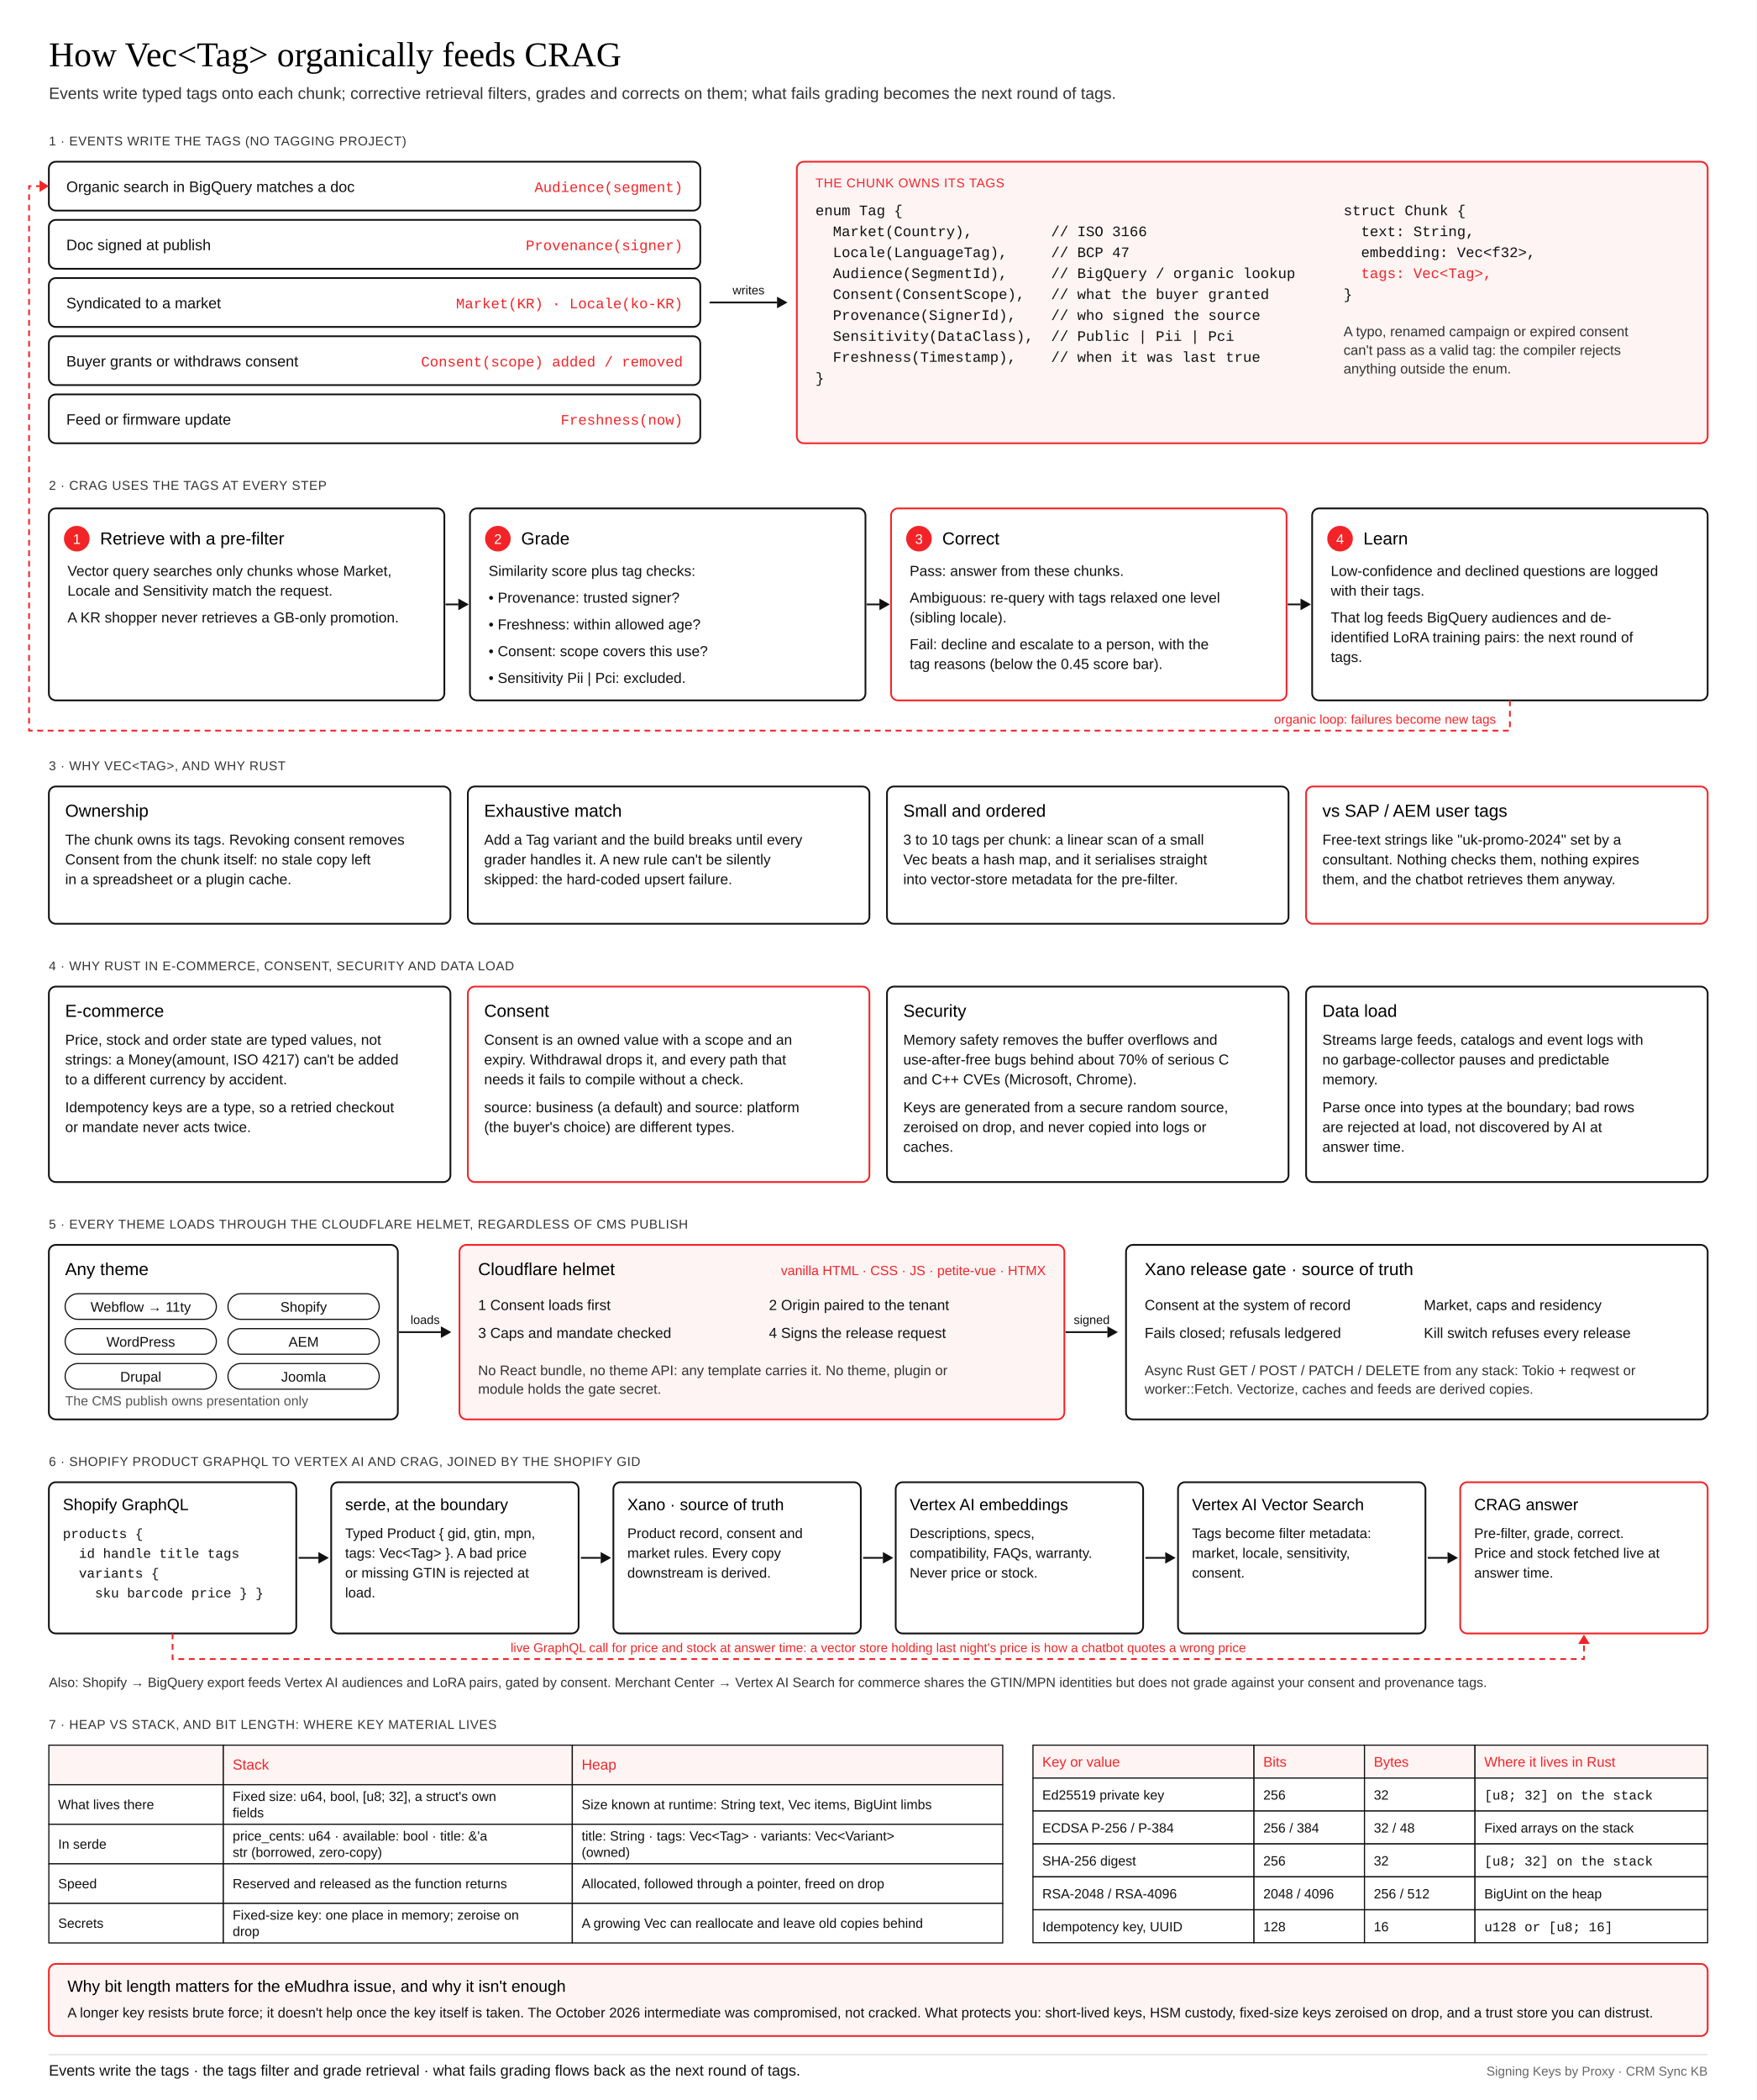
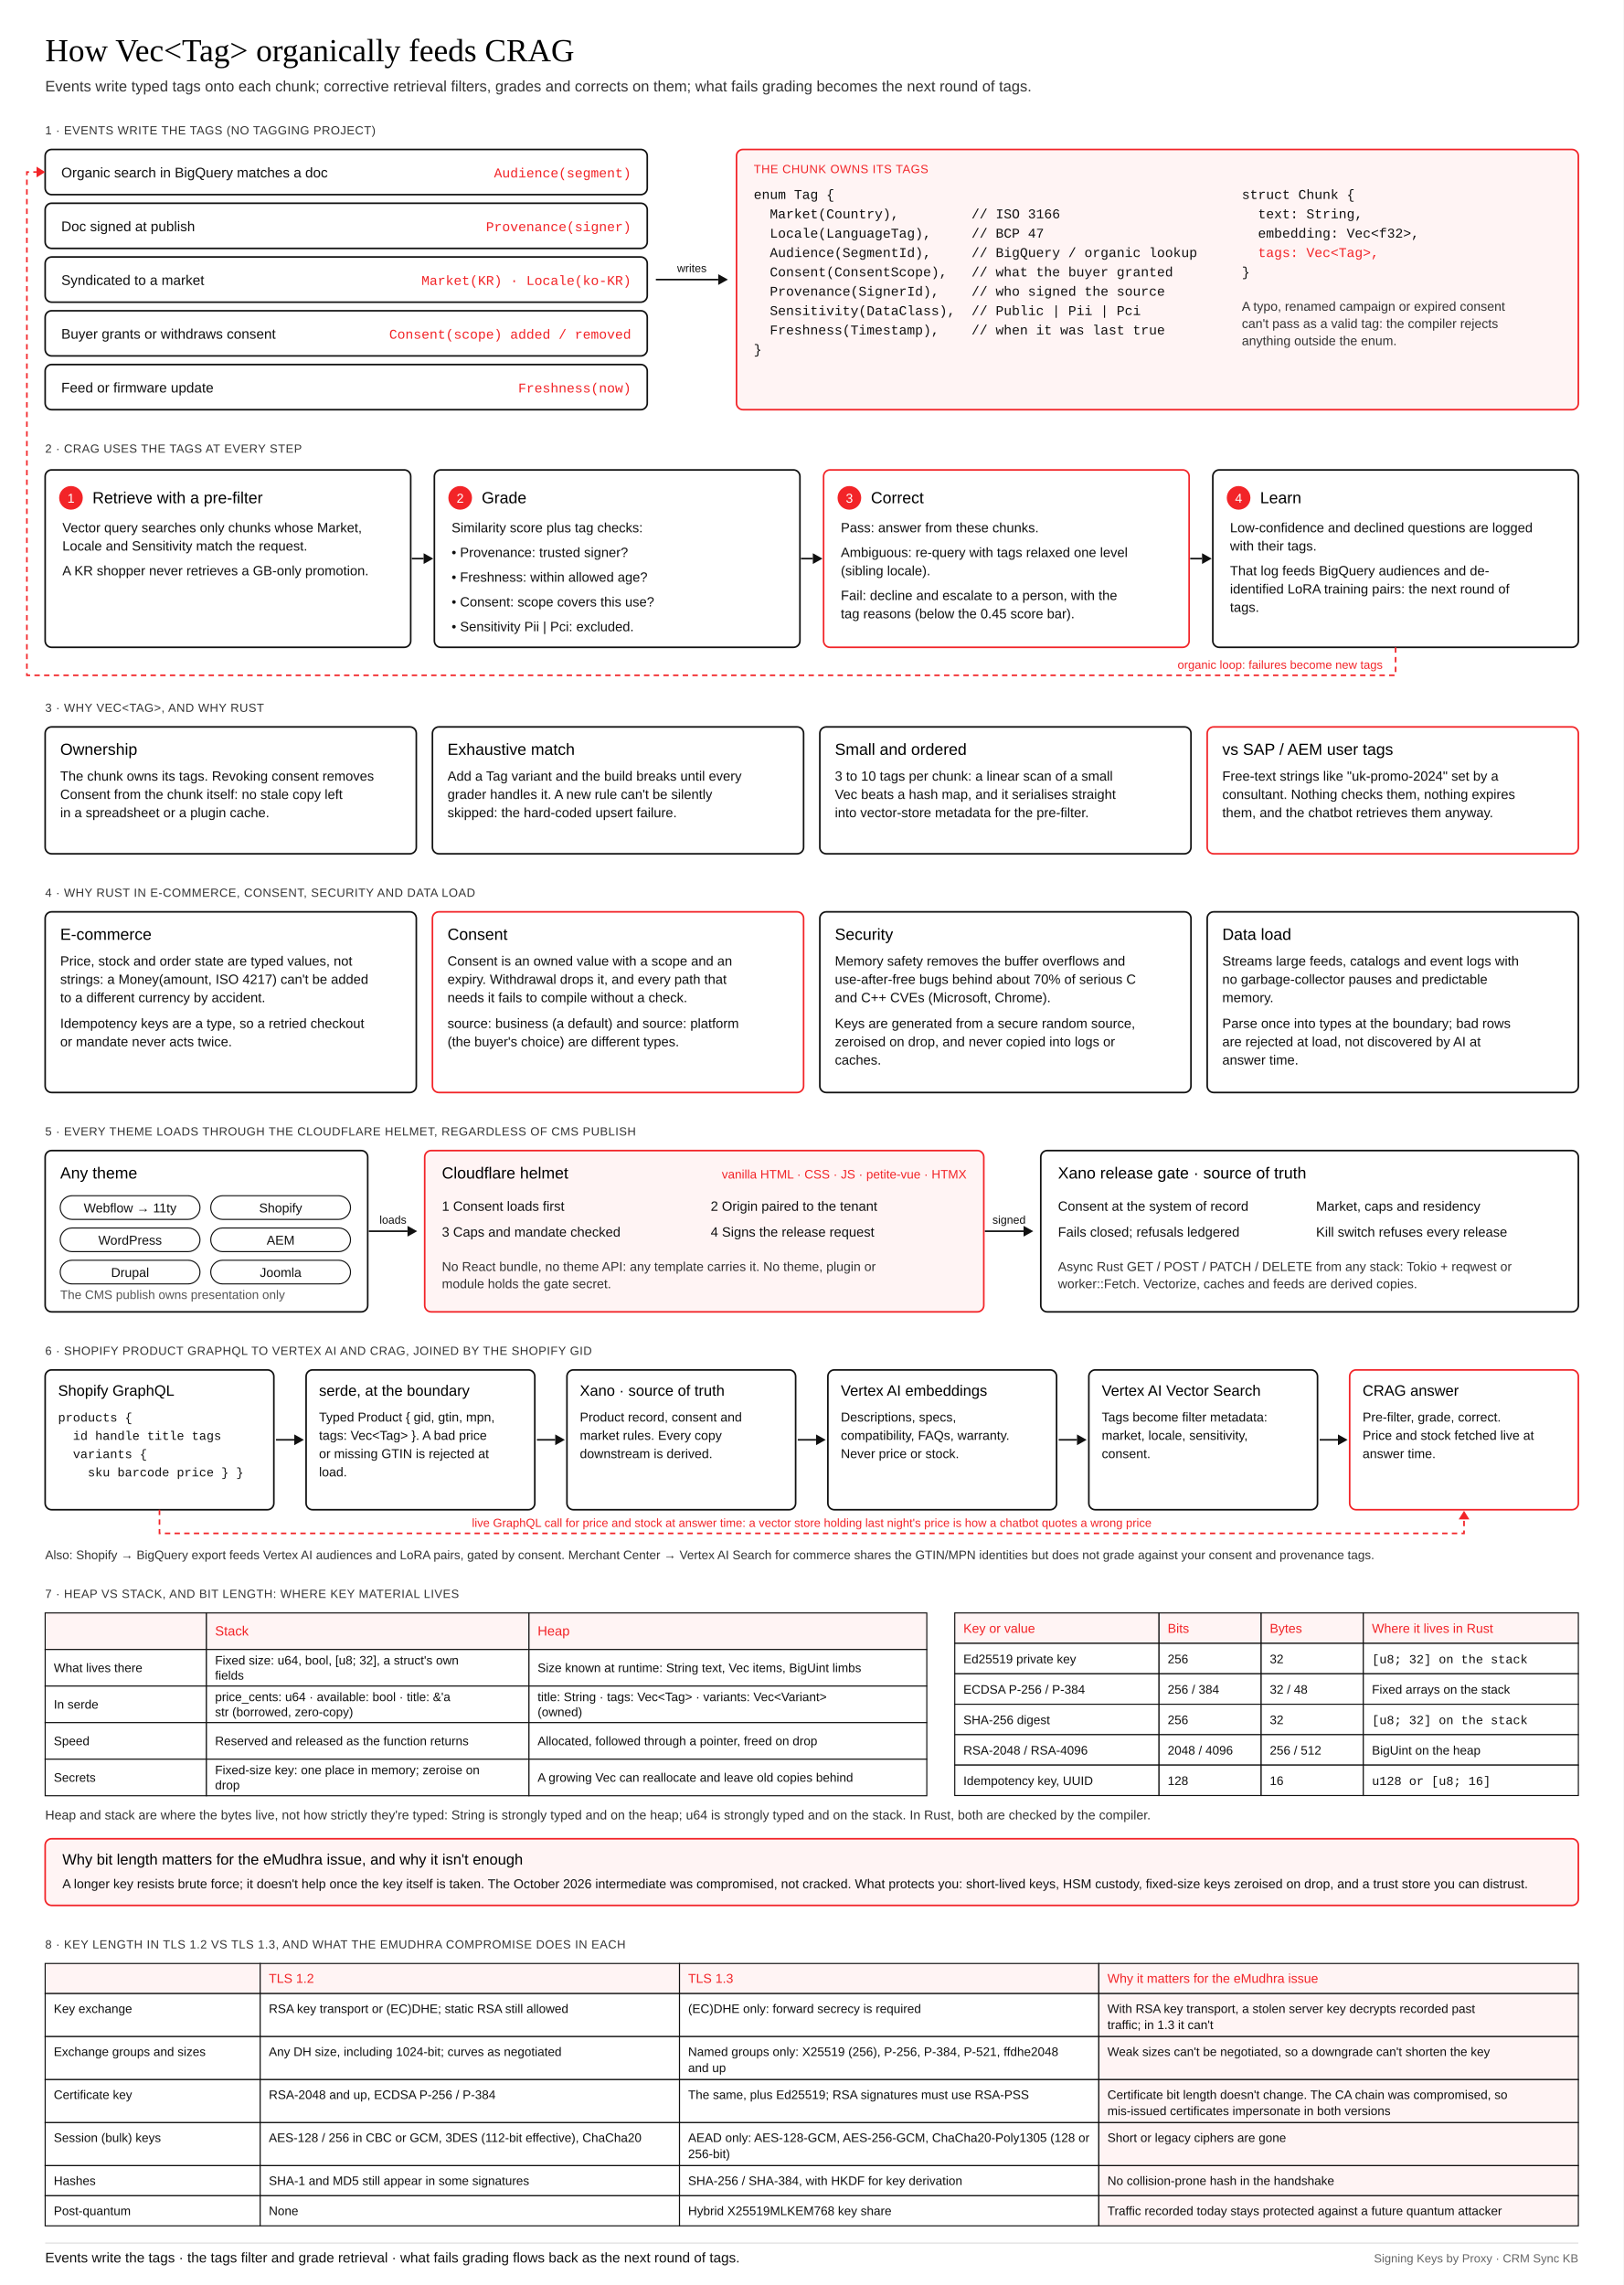
- <svg xmlns="http://www.w3.org/2000/svg" viewBox="-5 -5 1510 1805" width="1510" height="1805">
-   <rect x="-5" y="-5" width="1510" height="1805" fill="#fff" />
+ <svg xmlns="http://www.w3.org/2000/svg" viewBox="-5 -5 1510 2125" width="1510" height="2125">
+   <rect x="-5" y="-5" width="1510" height="2125" fill="#fff" />
  <g id="header">
    <text x="37" y="52" font-family="Times New Roman" font-size="30" fill="#000">How Vec&lt;Tag&gt; organically feeds CRAG</text>
    <text x="37" y="80" font-family="Arial" font-size="14" fill="#333">Events write typed tags onto each chunk; corrective retrieval filters, grades and corrects on them; what fails grading becomes the next round of tags.</text>
  </g>
  <g id="events">
    <text x="37" y="120" font-family="Arial" font-size="11" fill="#333" letter-spacing="0.4">1 · EVENTS WRITE THE TAGS (NO TAGGING PROJECT)</text>
    <g id="event-audience-segment">
      <rect x="37" y="134" width="560" height="42" rx="6" fill="#fff" stroke="#111" stroke-width="1.5" />
      <text x="52" y="160" font-family="Arial" font-size="13" fill="#111">Organic search in BigQuery matches a doc</text>
      <text xml:space="preserve" x="582" y="160" font-family="Courier New" font-size="12.5" fill="#f22428" text-anchor="end">Audience(segment)</text>
    </g>
    <g id="event-provenance-signer">
      <rect x="37" y="184" width="560" height="42" rx="6" fill="#fff" stroke="#111" stroke-width="1.5" />
      <text x="52" y="210" font-family="Arial" font-size="13" fill="#111">Doc signed at publish</text>
      <text xml:space="preserve" x="582" y="210" font-family="Courier New" font-size="12.5" fill="#f22428" text-anchor="end">Provenance(signer)</text>
    </g>
    <g id="event-market-kr----locale-ko-k">
      <rect x="37" y="234" width="560" height="42" rx="6" fill="#fff" stroke="#111" stroke-width="1.5" />
      <text x="52" y="260" font-family="Arial" font-size="13" fill="#111">Syndicated to a market</text>
      <text xml:space="preserve" x="582" y="260" font-family="Courier New" font-size="12.5" fill="#f22428" text-anchor="end">Market(KR) · Locale(ko-KR)</text>
    </g>
    <g id="event-consent-scope--added---r">
      <rect x="37" y="284" width="560" height="42" rx="6" fill="#fff" stroke="#111" stroke-width="1.5" />
      <text x="52" y="310" font-family="Arial" font-size="13" fill="#111">Buyer grants or withdraws consent</text>
      <text xml:space="preserve" x="582" y="310" font-family="Courier New" font-size="12.5" fill="#f22428" text-anchor="end">Consent(scope) added / removed</text>
    </g>
    <g id="event-freshness-now">
      <rect x="37" y="334" width="560" height="42" rx="6" fill="#fff" stroke="#111" stroke-width="1.5" />
      <text x="52" y="360" font-family="Arial" font-size="13" fill="#111">Feed or firmware update</text>
      <text xml:space="preserve" x="582" y="360" font-family="Courier New" font-size="12.5" fill="#f22428" text-anchor="end">Freshness(now)</text>
    </g>
  </g>
  <g id="arrow-events-chunk">
    <line x1="605" y1="255" x2="663.0" y2="255.0" stroke="#111" stroke-width="1.5" />
    <path d="M663.0,250.0 L672,255 L663.0,260.0 Z" fill="#111" />
    <text x="638.5" y="248" font-family="Arial" font-size="10.5" fill="#111" text-anchor="middle">writes</text>
  </g>
  <g id="chunk-type">
    <rect x="680" y="134" width="783" height="242" rx="6" fill="#fff4f4" stroke="#f22428" stroke-width="1.5" />
    <text x="696" y="156" font-family="Arial" font-size="11" fill="#f22428" letter-spacing="0.4">THE CHUNK OWNS ITS TAGS</text>
    <text xml:space="preserve" x="696" y="180" font-family="Courier New" font-size="12.5" fill="#111">enum Tag {</text>
    <text xml:space="preserve" x="696" y="198" font-family="Courier New" font-size="12.5" fill="#111">  Market(Country),         // ISO 3166</text>
    <text xml:space="preserve" x="696" y="216" font-family="Courier New" font-size="12.5" fill="#111">  Locale(LanguageTag),     // BCP 47</text>
    <text xml:space="preserve" x="696" y="234" font-family="Courier New" font-size="12.5" fill="#111">  Audience(SegmentId),     // BigQuery / organic lookup</text>
    <text xml:space="preserve" x="696" y="252" font-family="Courier New" font-size="12.5" fill="#111">  Consent(ConsentScope),   // what the buyer granted</text>
    <text xml:space="preserve" x="696" y="270" font-family="Courier New" font-size="12.5" fill="#111">  Provenance(SignerId),    // who signed the source</text>
    <text xml:space="preserve" x="696" y="288" font-family="Courier New" font-size="12.5" fill="#111">  Sensitivity(DataClass),  // Public | Pii | Pci</text>
    <text xml:space="preserve" x="696" y="306" font-family="Courier New" font-size="12.5" fill="#111">  Freshness(Timestamp),    // when it was last true</text>
    <text xml:space="preserve" x="696" y="324" font-family="Courier New" font-size="12.5" fill="#111">}</text>
    <text xml:space="preserve" x="1150" y="180" font-family="Courier New" font-size="12.5" fill="#111">struct Chunk {</text>
    <text xml:space="preserve" x="1150" y="198" font-family="Courier New" font-size="12.5" fill="#111">  text: String,</text>
    <text xml:space="preserve" x="1150" y="216" font-family="Courier New" font-size="12.5" fill="#111">  embedding: Vec&lt;f32&gt;,</text>
    <text xml:space="preserve" x="1150" y="234" font-family="Courier New" font-size="12.5" fill="#f22428">  tags: Vec&lt;Tag&gt;,</text>
    <text xml:space="preserve" x="1150" y="252" font-family="Courier New" font-size="12.5" fill="#111">}</text>
    <text x="1150" y="284" font-family="Arial" font-size="12" fill="#333">A typo, renamed campaign or expired consent</text>
    <text x="1150" y="300" font-family="Arial" font-size="12" fill="#333">can't pass as a valid tag: the compiler rejects</text>
    <text x="1150" y="316" font-family="Arial" font-size="12" fill="#333">anything outside the enum.</text>
  </g>
  <g id="crag-loop">
    <text x="37" y="416" font-family="Arial" font-size="11" fill="#333" letter-spacing="0.4">2 · CRAG USES THE TAGS AT EVERY STEP</text>
    <g id="step-retrieve-with-a-pre-filter">
      <rect x="37" y="432" width="340" height="165" rx="6" fill="#fff" stroke="#111" stroke-width="1.5" />
      <circle cx="61" cy="458" r="11" fill="#f22428" />
      <text x="61" y="462.5" font-family="Arial" font-size="12" fill="#fff" text-anchor="middle">1</text>
      <text x="81" y="463" font-family="Arial" font-size="15" fill="#000">Retrieve with a pre-filter</text>
      <text x="53" y="490" font-family="Arial" font-size="12.5" fill="#111">Vector query searches only chunks whose Market,</text>
      <text x="53" y="507" font-family="Arial" font-size="12.5" fill="#111">Locale and Sensitivity match the request.</text>
      <text x="53" y="530" font-family="Arial" font-size="12.5" fill="#111">A KR shopper never retrieves a GB-only promotion.</text>
    </g>
    <g id="arrow-step-1">
      <line x1="378" y1="514.5" x2="389.0" y2="514.5" stroke="#111" stroke-width="1.5" />
      <path d="M389.0,509.5 L398,514.5 L389.0,519.5 Z" fill="#111" />
    </g>
    <g id="step-grade">
      <rect x="399" y="432" width="340" height="165" rx="6" fill="#fff" stroke="#111" stroke-width="1.5" />
      <circle cx="423" cy="458" r="11" fill="#f22428" />
      <text x="423" y="462.5" font-family="Arial" font-size="12" fill="#fff" text-anchor="middle">2</text>
      <text x="443" y="463" font-family="Arial" font-size="15" fill="#000">Grade</text>
      <text x="415" y="490" font-family="Arial" font-size="12.5" fill="#111">Similarity score plus tag checks:</text>
      <text x="415" y="513" font-family="Arial" font-size="12.5" fill="#111">• Provenance: trusted signer?</text>
      <text x="415" y="536" font-family="Arial" font-size="12.5" fill="#111">• Freshness: within allowed age?</text>
      <text x="415" y="559" font-family="Arial" font-size="12.5" fill="#111">• Consent: scope covers this use?</text>
      <text x="415" y="582" font-family="Arial" font-size="12.5" fill="#111">• Sensitivity Pii | Pci: excluded.</text>
    </g>
    <g id="arrow-step-2">
      <line x1="740" y1="514.5" x2="751.0" y2="514.5" stroke="#111" stroke-width="1.5" />
      <path d="M751.0,509.5 L760,514.5 L751.0,519.5 Z" fill="#111" />
    </g>
    <g id="step-correct">
      <rect x="761" y="432" width="340" height="165" rx="6" fill="#fff" stroke="#f22428" stroke-width="1.5" />
      <circle cx="785" cy="458" r="11" fill="#f22428" />
      <text x="785" y="462.5" font-family="Arial" font-size="12" fill="#fff" text-anchor="middle">3</text>
      <text x="805" y="463" font-family="Arial" font-size="15" fill="#000">Correct</text>
      <text x="777" y="490" font-family="Arial" font-size="12.5" fill="#111">Pass: answer from these chunks.</text>
      <text x="777" y="513" font-family="Arial" font-size="12.5" fill="#111">Ambiguous: re-query with tags relaxed one level</text>
      <text x="777" y="530" font-family="Arial" font-size="12.5" fill="#111">(sibling locale).</text>
      <text x="777" y="553" font-family="Arial" font-size="12.5" fill="#111">Fail: decline and escalate to a person, with the</text>
      <text x="777" y="570" font-family="Arial" font-size="12.5" fill="#111">tag reasons (below the 0.45 score bar).</text>
    </g>
    <g id="arrow-step-3">
      <line x1="1102" y1="514.5" x2="1113.0" y2="514.5" stroke="#111" stroke-width="1.5" />
      <path d="M1113.0,509.5 L1122,514.5 L1113.0,519.5 Z" fill="#111" />
    </g>
    <g id="step-learn">
      <rect x="1123" y="432" width="340" height="165" rx="6" fill="#fff" stroke="#111" stroke-width="1.5" />
      <circle cx="1147" cy="458" r="11" fill="#f22428" />
      <text x="1147" y="462.5" font-family="Arial" font-size="12" fill="#fff" text-anchor="middle">4</text>
      <text x="1167" y="463" font-family="Arial" font-size="15" fill="#000">Learn</text>
      <text x="1139" y="490" font-family="Arial" font-size="12.5" fill="#111">Low-confidence and declined questions are logged</text>
      <text x="1139" y="507" font-family="Arial" font-size="12.5" fill="#111">with their tags.</text>
      <text x="1139" y="530" font-family="Arial" font-size="12.5" fill="#111">That log feeds BigQuery audiences and de-</text>
      <text x="1139" y="547" font-family="Arial" font-size="12.5" fill="#111">identified LoRA training pairs: the next round of</text>
      <text x="1139" y="564" font-family="Arial" font-size="12.5" fill="#111">tags.</text>
    </g>
    <g id="organic-loop">
      <path d="M1293.0,597 L1293.0,623 L20,623 L20,155 L29,155" fill="none" stroke="#f22428" stroke-width="1.5" stroke-dasharray="5 4" />
      <path d="M29,150 L37,155 L29,160 Z" fill="#f22428" />
      <text x="1281.0" y="617" font-family="Arial" font-size="11" fill="#f22428" text-anchor="end">organic loop: failures become new tags</text>
    </g>
  </g>
  <g id="why-rust">
    <text x="37" y="657" font-family="Arial" font-size="11" fill="#333" letter-spacing="0.4">3 · WHY VEC&lt;TAG&gt;, AND WHY RUST</text>
    <g id="why-ownership">
      <rect x="37.0" y="671" width="345.2" height="118" rx="6" fill="#fff" stroke="#111" stroke-width="1.5" />
      <text x="51.0" y="697" font-family="Arial" font-size="15" fill="#000">Ownership</text>
      <text x="51.0" y="721" font-family="Arial" font-size="12.5" fill="#111">The chunk owns its tags. Revoking consent removes</text>
      <text x="51.0" y="738" font-family="Arial" font-size="12.5" fill="#111">Consent from the chunk itself: no stale copy left</text>
      <text x="51.0" y="755" font-family="Arial" font-size="12.5" fill="#111">in a spreadsheet or a plugin cache.</text>
    </g>
    <g id="why-exhaustive-match">
      <rect x="397.2" y="671" width="345.2" height="118" rx="6" fill="#fff" stroke="#111" stroke-width="1.5" />
      <text x="411.2" y="697" font-family="Arial" font-size="15" fill="#000">Exhaustive match</text>
      <text x="411.2" y="721" font-family="Arial" font-size="12.5" fill="#111">Add a Tag variant and the build breaks until every</text>
      <text x="411.2" y="738" font-family="Arial" font-size="12.5" fill="#111">grader handles it. A new rule can't be silently</text>
      <text x="411.2" y="755" font-family="Arial" font-size="12.5" fill="#111">skipped: the hard-coded upsert failure.</text>
    </g>
    <g id="why-small-and-ordered">
      <rect x="757.5" y="671" width="345.2" height="118" rx="6" fill="#fff" stroke="#111" stroke-width="1.5" />
      <text x="771.5" y="697" font-family="Arial" font-size="15" fill="#000">Small and ordered</text>
      <text x="771.5" y="721" font-family="Arial" font-size="12.5" fill="#111">3 to 10 tags per chunk: a linear scan of a small</text>
      <text x="771.5" y="738" font-family="Arial" font-size="12.5" fill="#111">Vec beats a hash map, and it serialises straight</text>
      <text x="771.5" y="755" font-family="Arial" font-size="12.5" fill="#111">into vector-store metadata for the pre-filter.</text>
    </g>
    <g id="why-vs-sap---aem-user-tags">
      <rect x="1117.8" y="671" width="345.2" height="118" rx="6" fill="#fff" stroke="#f22428" stroke-width="1.5" />
      <text x="1131.8" y="697" font-family="Arial" font-size="15" fill="#000">vs SAP / AEM user tags</text>
      <text x="1131.8" y="721" font-family="Arial" font-size="12.5" fill="#111">Free-text strings like "uk-promo-2024" set by a</text>
      <text x="1131.8" y="738" font-family="Arial" font-size="12.5" fill="#111">consultant. Nothing checks them, nothing expires</text>
      <text x="1131.8" y="755" font-family="Arial" font-size="12.5" fill="#111">them, and the chatbot retrieves them anyway.</text>
    </g>
  </g>
  <g id="why-rust-domains">
    <text x="37" y="829" font-family="Arial" font-size="11" fill="#333" letter-spacing="0.4">4 · WHY RUST IN E-COMMERCE, CONSENT, SECURITY AND DATA LOAD</text>
    <g id="domain-e-commerce">
      <rect x="37.0" y="843" width="345.2" height="168" rx="6" fill="#fff" stroke="#111" stroke-width="1.5" />
      <text x="51.0" y="869" font-family="Arial" font-size="15" fill="#000">E-commerce</text>
      <text x="51.0" y="893" font-family="Arial" font-size="12.5" fill="#111">Price, stock and order state are typed values, not</text>
      <text x="51.0" y="910" font-family="Arial" font-size="12.5" fill="#111">strings: a Money(amount, ISO 4217) can't be added</text>
      <text x="51.0" y="927" font-family="Arial" font-size="12.5" fill="#111">to a different currency by accident.</text>
      <text x="51.0" y="951" font-family="Arial" font-size="12.5" fill="#111">Idempotency keys are a type, so a retried checkout</text>
      <text x="51.0" y="968" font-family="Arial" font-size="12.5" fill="#111">or mandate never acts twice.</text>
    </g>
    <g id="domain-consent">
      <rect x="397.2" y="843" width="345.2" height="168" rx="6" fill="#fff" stroke="#f22428" stroke-width="1.5" />
      <text x="411.2" y="869" font-family="Arial" font-size="15" fill="#000">Consent</text>
      <text x="411.2" y="893" font-family="Arial" font-size="12.5" fill="#111">Consent is an owned value with a scope and an</text>
      <text x="411.2" y="910" font-family="Arial" font-size="12.5" fill="#111">expiry. Withdrawal drops it, and every path that</text>
      <text x="411.2" y="927" font-family="Arial" font-size="12.5" fill="#111">needs it fails to compile without a check.</text>
      <text x="411.2" y="951" font-family="Arial" font-size="12.5" fill="#111">source: business (a default) and source: platform</text>
      <text x="411.2" y="968" font-family="Arial" font-size="12.5" fill="#111">(the buyer's choice) are different types.</text>
    </g>
    <g id="domain-security">
      <rect x="757.5" y="843" width="345.2" height="168" rx="6" fill="#fff" stroke="#111" stroke-width="1.5" />
      <text x="771.5" y="869" font-family="Arial" font-size="15" fill="#000">Security</text>
      <text x="771.5" y="893" font-family="Arial" font-size="12.5" fill="#111">Memory safety removes the buffer overflows and</text>
      <text x="771.5" y="910" font-family="Arial" font-size="12.5" fill="#111">use-after-free bugs behind about 70% of serious C</text>
      <text x="771.5" y="927" font-family="Arial" font-size="12.5" fill="#111">and C++ CVEs (Microsoft, Chrome).</text>
      <text x="771.5" y="951" font-family="Arial" font-size="12.5" fill="#111">Keys are generated from a secure random source,</text>
      <text x="771.5" y="968" font-family="Arial" font-size="12.5" fill="#111">zeroised on drop, and never copied into logs or</text>
      <text x="771.5" y="985" font-family="Arial" font-size="12.5" fill="#111">caches.</text>
    </g>
    <g id="domain-data-load">
      <rect x="1117.8" y="843" width="345.2" height="168" rx="6" fill="#fff" stroke="#111" stroke-width="1.5" />
      <text x="1131.8" y="869" font-family="Arial" font-size="15" fill="#000">Data load</text>
      <text x="1131.8" y="893" font-family="Arial" font-size="12.5" fill="#111">Streams large feeds, catalogs and event logs with</text>
      <text x="1131.8" y="910" font-family="Arial" font-size="12.5" fill="#111">no garbage-collector pauses and predictable</text>
      <text x="1131.8" y="927" font-family="Arial" font-size="12.5" fill="#111">memory.</text>
      <text x="1131.8" y="951" font-family="Arial" font-size="12.5" fill="#111">Parse once into types at the boundary; bad rows</text>
      <text x="1131.8" y="968" font-family="Arial" font-size="12.5" fill="#111">are rejected at load, not discovered by AI at</text>
      <text x="1131.8" y="985" font-family="Arial" font-size="12.5" fill="#111">answer time.</text>
    </g>
  </g>
  <g id="helmet-strip">
    <text x="37" y="1051" font-family="Arial" font-size="11" fill="#333" letter-spacing="0.4">5 · EVERY THEME LOADS THROUGH THE CLOUDFLARE HELMET, REGARDLESS OF CMS PUBLISH</text>
    <g id="themes">
      <rect x="37" y="1065" width="300" height="150" rx="6" fill="#fff" stroke="#111" stroke-width="1.5" />
      <text x="51" y="1091" font-family="Arial" font-size="15" fill="#000">Any theme</text>
      <rect x="51" y="1107" width="130" height="22" rx="11" fill="#fff" stroke="#111" />
      <text x="116" y="1122.5" font-family="Arial" font-size="12" fill="#111" text-anchor="middle">Webflow → 11ty</text>
      <rect x="191" y="1107" width="130" height="22" rx="11" fill="#fff" stroke="#111" />
      <text x="256" y="1122.5" font-family="Arial" font-size="12" fill="#111" text-anchor="middle">Shopify</text>
      <rect x="51" y="1137" width="130" height="22" rx="11" fill="#fff" stroke="#111" />
      <text x="116" y="1152.5" font-family="Arial" font-size="12" fill="#111" text-anchor="middle">WordPress</text>
      <rect x="191" y="1137" width="130" height="22" rx="11" fill="#fff" stroke="#111" />
      <text x="256" y="1152.5" font-family="Arial" font-size="12" fill="#111" text-anchor="middle">AEM</text>
      <rect x="51" y="1167" width="130" height="22" rx="11" fill="#fff" stroke="#111" />
      <text x="116" y="1182.5" font-family="Arial" font-size="12" fill="#111" text-anchor="middle">Drupal</text>
      <rect x="191" y="1167" width="130" height="22" rx="11" fill="#fff" stroke="#111" />
      <text x="256" y="1182.5" font-family="Arial" font-size="12" fill="#111" text-anchor="middle">Joomla</text>
      <text x="51" y="1203" font-family="Arial" font-size="11.5" fill="#555">The CMS publish owns presentation only</text>
    </g>
    <g id="arrow-theme-helmet">
      <line x1="338" y1="1140.0" x2="374.0" y2="1140.0" stroke="#111" stroke-width="1.5" />
      <path d="M374.0,1135.0 L383,1140.0 L374.0,1145.0 Z" fill="#111" />
      <text x="360.5" y="1133.0" font-family="Arial" font-size="10.5" fill="#111" text-anchor="middle">loads</text>
    </g>
    <g id="cloudflare-helmet">
      <rect x="390" y="1065" width="520" height="150" rx="6" fill="#fff4f4" stroke="#f22428" stroke-width="1.5" />
      <text x="406" y="1091" font-family="Arial" font-size="15" fill="#000">Cloudflare helmet</text>
      <text x="894" y="1091" font-family="Arial" font-size="11.5" fill="#f22428" text-anchor="end">vanilla HTML · CSS · JS · petite-vue · HTMX</text>
      <text x="406" y="1121" font-family="Arial" font-size="12.5" fill="#111">1  Consent loads first</text>
      <text x="656" y="1121" font-family="Arial" font-size="12.5" fill="#111">2  Origin paired to the tenant</text>
      <text x="406" y="1145" font-family="Arial" font-size="12.5" fill="#111">3  Caps and mandate checked</text>
      <text x="656" y="1145" font-family="Arial" font-size="12.5" fill="#111">4  Signs the release request</text>
      <text x="406" y="1177" font-family="Arial" font-size="12" fill="#333">No React bundle, no theme API: any template carries it. No theme, plugin or</text>
      <text x="406" y="1193" font-family="Arial" font-size="12" fill="#333">module holds the gate secret.</text>
    </g>
    <g id="arrow-helmet-gate">
      <line x1="911" y1="1140.0" x2="947.0" y2="1140.0" stroke="#111" stroke-width="1.5" />
      <path d="M947.0,1135.0 L956,1140.0 L947.0,1145.0 Z" fill="#111" />
      <text x="933.5" y="1133.0" font-family="Arial" font-size="10.5" fill="#111" text-anchor="middle">signed</text>
    </g>
    <g id="xano-release-gate">
      <rect x="963" y="1065" width="500" height="150" rx="6" fill="#fff" stroke="#111" stroke-width="1.5" />
      <text x="979" y="1091" font-family="Arial" font-size="15" fill="#000">Xano release gate · source of truth</text>
      <text x="979" y="1121" font-family="Arial" font-size="12.5" fill="#111">Consent at the system of record</text>
      <text x="1219" y="1121" font-family="Arial" font-size="12.5" fill="#111">Market, caps and residency</text>
      <text x="979" y="1145" font-family="Arial" font-size="12.5" fill="#111">Fails closed; refusals ledgered</text>
      <text x="1219" y="1145" font-family="Arial" font-size="12.5" fill="#111">Kill switch refuses every release</text>
      <text x="979" y="1177" font-family="Arial" font-size="12" fill="#333">Async Rust GET / POST / PATCH / DELETE from any stack: Tokio + reqwest or</text>
      <text x="979" y="1193" font-family="Arial" font-size="12" fill="#333">worker::Fetch. Vectorize, caches and feeds are derived copies.</text>
    </g>
  </g>
  <g id="graphql-vertex-strip">
    <text x="37" y="1255" font-family="Arial" font-size="11" fill="#333" letter-spacing="0.4">6 · SHOPIFY PRODUCT GRAPHQL TO VERTEX AI AND CRAG, JOINED BY THE SHOPIFY GID</text>
    <g id="flow-shopify-graphql">
      <rect x="37.0" y="1269" width="212.7" height="130" rx="6" fill="#fff" stroke="#111" stroke-width="1.5" />
      <text x="49.0" y="1293" font-family="Arial" font-size="14" fill="#000">Shopify GraphQL</text>
      <text xml:space="preserve" x="49.0" y="1317" font-family="Courier New" font-size="11.5" fill="#111">products {</text>
      <text xml:space="preserve" x="49.0" y="1334" font-family="Courier New" font-size="11.5" fill="#111">  id handle title tags</text>
      <text xml:space="preserve" x="49.0" y="1351" font-family="Courier New" font-size="11.5" fill="#111">  variants {</text>
      <text xml:space="preserve" x="49.0" y="1368" font-family="Courier New" font-size="11.5" fill="#111">    sku barcode price } }</text>
    </g>
    <g id="arrow-flow-1">
      <line x1="251.667" y1="1334.0" x2="268.7" y2="1334.0" stroke="#111" stroke-width="1.5" />
      <path d="M268.7,1329.0 L277.667,1334.0 L268.7,1339.0 Z" fill="#111" />
    </g>
    <g id="flow-serde--at-the-boundary">
      <rect x="279.7" y="1269" width="212.7" height="130" rx="6" fill="#fff" stroke="#111" stroke-width="1.5" />
      <text x="291.7" y="1293" font-family="Arial" font-size="14" fill="#000">serde, at the boundary</text>
      <text x="291.7" y="1317" font-family="Arial" font-size="12" fill="#111">Typed Product { gid, gtin, mpn,</text>
      <text x="291.7" y="1334" font-family="Arial" font-size="12" fill="#111">tags: Vec&lt;Tag&gt; }. A bad price</text>
      <text x="291.7" y="1351" font-family="Arial" font-size="12" fill="#111">or missing GTIN is rejected at</text>
      <text x="291.7" y="1368" font-family="Arial" font-size="12" fill="#111">load.</text>
    </g>
    <g id="arrow-flow-2">
      <line x1="494.367" y1="1334.0" x2="511.4" y2="1334.0" stroke="#111" stroke-width="1.5" />
      <path d="M511.4,1329.0 L520.367,1334.0 L511.4,1339.0 Z" fill="#111" />
    </g>
    <g id="flow-xano---source-of-truth">
      <rect x="522.3" y="1269" width="212.7" height="130" rx="6" fill="#fff" stroke="#111" stroke-width="1.5" />
      <text x="534.3" y="1293" font-family="Arial" font-size="14" fill="#000">Xano · source of truth</text>
      <text x="534.3" y="1317" font-family="Arial" font-size="12" fill="#111">Product record, consent and</text>
      <text x="534.3" y="1334" font-family="Arial" font-size="12" fill="#111">market rules. Every copy</text>
      <text x="534.3" y="1351" font-family="Arial" font-size="12" fill="#111">downstream is derived.</text>
    </g>
    <g id="arrow-flow-3">
      <line x1="736.967" y1="1334.0" x2="754.0" y2="1334.0" stroke="#111" stroke-width="1.5" />
      <path d="M754.0,1329.0 L762.967,1334.0 L754.0,1339.0 Z" fill="#111" />
    </g>
    <g id="flow-vertex-ai-embeddings">
      <rect x="765.0" y="1269" width="212.7" height="130" rx="6" fill="#fff" stroke="#111" stroke-width="1.5" />
      <text x="777.0" y="1293" font-family="Arial" font-size="14" fill="#000">Vertex AI embeddings</text>
      <text x="777.0" y="1317" font-family="Arial" font-size="12" fill="#111">Descriptions, specs,</text>
      <text x="777.0" y="1334" font-family="Arial" font-size="12" fill="#111">compatibility, FAQs, warranty.</text>
      <text x="777.0" y="1351" font-family="Arial" font-size="12" fill="#111">Never price or stock.</text>
    </g>
    <g id="arrow-flow-4">
      <line x1="979.667" y1="1334.0" x2="996.7" y2="1334.0" stroke="#111" stroke-width="1.5" />
      <path d="M996.7,1329.0 L1005.667,1334.0 L996.7,1339.0 Z" fill="#111" />
    </g>
    <g id="flow-vertex-ai-vector-search">
      <rect x="1007.7" y="1269" width="212.7" height="130" rx="6" fill="#fff" stroke="#111" stroke-width="1.5" />
      <text x="1019.7" y="1293" font-family="Arial" font-size="14" fill="#000">Vertex AI Vector Search</text>
      <text x="1019.7" y="1317" font-family="Arial" font-size="12" fill="#111">Tags become filter metadata:</text>
      <text x="1019.7" y="1334" font-family="Arial" font-size="12" fill="#111">market, locale, sensitivity,</text>
      <text x="1019.7" y="1351" font-family="Arial" font-size="12" fill="#111">consent.</text>
    </g>
    <g id="arrow-flow-5">
      <line x1="1222.367" y1="1334.0" x2="1239.4" y2="1334.0" stroke="#111" stroke-width="1.5" />
      <path d="M1239.4,1329.0 L1248.367,1334.0 L1239.4,1339.0 Z" fill="#111" />
    </g>
    <g id="flow-crag-answer">
      <rect x="1250.3" y="1269" width="212.7" height="130" rx="6" fill="#fff" stroke="#f22428" stroke-width="1.5" />
      <text x="1262.3" y="1293" font-family="Arial" font-size="14" fill="#000">CRAG answer</text>
      <text x="1262.3" y="1317" font-family="Arial" font-size="12" fill="#111">Pre-filter, grade, correct.</text>
      <text x="1262.3" y="1334" font-family="Arial" font-size="12" fill="#111">Price and stock fetched live at</text>
      <text x="1262.3" y="1351" font-family="Arial" font-size="12" fill="#111">answer time.</text>
    </g>
    <g id="live-price-stock">
      <path d="M143.333,1399 L143.333,1421 L1356.667,1421 L1356.667,1408" fill="none" stroke="#f22428" stroke-width="1.5" stroke-dasharray="5 4" />
      <path d="M1351.667,1408 L1356.667,1400 L1361.667,1408 Z" fill="#f22428" />
      <text x="750" y="1415" font-family="Arial" font-size="11" fill="#f22428" text-anchor="middle">live GraphQL call for price and stock at answer time: a vector store holding last night's price is how a chatbot quotes a wrong price</text>
    </g>
    <text x="37" y="1445" font-family="Arial" font-size="11.5" fill="#333">Also: Shopify → BigQuery export feeds Vertex AI audiences and LoRA pairs, gated by consent. Merchant Center → Vertex AI Search for commerce shares the GTIN/MPN identities but does not grade against your consent and provenance tags.</text>
  </g>
  <g id="heap-stack-bits">
    <text x="37" y="1481" font-family="Arial" font-size="11" fill="#333" letter-spacing="0.4">7 · HEAP VS STACK, AND BIT LENGTH: WHERE KEY MATERIAL LIVES</text>
    <g id="heap-stack-table">
      <rect x="37" y="1495" width="150" height="34" fill="#fff4f4" stroke="#111" stroke-width="1" />
      <rect x="187" y="1495" width="300" height="34" fill="#fff4f4" stroke="#111" stroke-width="1" />
      <text x="195" y="1516" font-family="Arial" font-size="12.5" fill="#f22428">Stack</text>
      <rect x="487" y="1495" width="370" height="34" fill="#fff4f4" stroke="#111" stroke-width="1" />
      <text x="495" y="1516" font-family="Arial" font-size="12.5" fill="#f22428">Heap</text>
      <rect x="37" y="1529" width="150" height="34" fill="#fff" stroke="#111" stroke-width="1" />
      <text x="45" y="1550" font-family="Arial" font-size="11.5" fill="#111">What lives there</text>
      <rect x="187" y="1529" width="300" height="34" fill="#fff" stroke="#111" stroke-width="1" />
      <text x="195" y="1543" font-family="Arial" font-size="11.5" fill="#111">Fixed size: u64, bool, [u8; 32], a struct's own</text>
      <text x="195" y="1557" font-family="Arial" font-size="11.5" fill="#111">fields</text>
      <rect x="487" y="1529" width="370" height="34" fill="#fff" stroke="#111" stroke-width="1" />
      <text x="495" y="1550" font-family="Arial" font-size="11.5" fill="#111">Size known at runtime: String text, Vec items, BigUint limbs</text>
      <rect x="37" y="1563" width="150" height="34" fill="#fff" stroke="#111" stroke-width="1" />
      <text x="45" y="1584" font-family="Arial" font-size="11.5" fill="#111">In serde</text>
      <rect x="187" y="1563" width="300" height="34" fill="#fff" stroke="#111" stroke-width="1" />
      <text x="195" y="1577" font-family="Arial" font-size="11.5" fill="#111">price_cents: u64 · available: bool · title: &amp;'a</text>
      <text x="195" y="1591" font-family="Arial" font-size="11.5" fill="#111">str (borrowed, zero-copy)</text>
      <rect x="487" y="1563" width="370" height="34" fill="#fff" stroke="#111" stroke-width="1" />
      <text x="495" y="1577" font-family="Arial" font-size="11.5" fill="#111">title: String · tags: Vec&lt;Tag&gt; · variants: Vec&lt;Variant&gt;</text>
      <text x="495" y="1591" font-family="Arial" font-size="11.5" fill="#111">(owned)</text>
      <rect x="37" y="1597" width="150" height="34" fill="#fff" stroke="#111" stroke-width="1" />
      <text x="45" y="1618" font-family="Arial" font-size="11.5" fill="#111">Speed</text>
      <rect x="187" y="1597" width="300" height="34" fill="#fff" stroke="#111" stroke-width="1" />
      <text x="195" y="1618" font-family="Arial" font-size="11.5" fill="#111">Reserved and released as the function returns</text>
      <rect x="487" y="1597" width="370" height="34" fill="#fff" stroke="#111" stroke-width="1" />
      <text x="495" y="1618" font-family="Arial" font-size="11.5" fill="#111">Allocated, followed through a pointer, freed on drop</text>
      <rect x="37" y="1631" width="150" height="34" fill="#fff" stroke="#111" stroke-width="1" />
      <text x="45" y="1652" font-family="Arial" font-size="11.5" fill="#111">Secrets</text>
      <rect x="187" y="1631" width="300" height="34" fill="#fff" stroke="#111" stroke-width="1" />
      <text x="195" y="1645" font-family="Arial" font-size="11.5" fill="#111">Fixed-size key: one place in memory; zeroise on</text>
      <text x="195" y="1659" font-family="Arial" font-size="11.5" fill="#111">drop</text>
      <rect x="487" y="1631" width="370" height="34" fill="#fff" stroke="#111" stroke-width="1" />
      <text x="495" y="1652" font-family="Arial" font-size="11.5" fill="#111">A growing Vec can reallocate and leave old copies behind</text>
    </g>
    <g id="bit-length-table">
      <rect x="883" y="1495" width="190" height="28.3" fill="#fff4f4" stroke="#111" stroke-width="1" />
      <text x="891" y="1513.5" font-family="Arial" font-size="12" fill="#f22428">Key or value</text>
      <rect x="1073" y="1495" width="95" height="28.3" fill="#fff4f4" stroke="#111" stroke-width="1" />
      <text x="1081" y="1513.5" font-family="Arial" font-size="12" fill="#f22428">Bits</text>
      <rect x="1168" y="1495" width="95" height="28.3" fill="#fff4f4" stroke="#111" stroke-width="1" />
      <text x="1176" y="1513.5" font-family="Arial" font-size="12" fill="#f22428">Bytes</text>
      <rect x="1263" y="1495" width="200" height="28.3" fill="#fff4f4" stroke="#111" stroke-width="1" />
      <text x="1271" y="1513.5" font-family="Arial" font-size="12" fill="#f22428">Where it lives in Rust</text>
      <rect x="883" y="1523.3" width="190" height="28.3" fill="#fff" stroke="#111" stroke-width="1" />
      <text x="891" y="1541.8" font-family="Arial" font-size="11.5" fill="#111">Ed25519 private key</text>
      <rect x="1073" y="1523.3" width="95" height="28.3" fill="#fff" stroke="#111" stroke-width="1" />
      <text x="1081" y="1541.8" font-family="Arial" font-size="11.5" fill="#111">256</text>
      <rect x="1168" y="1523.3" width="95" height="28.3" fill="#fff" stroke="#111" stroke-width="1" />
      <text x="1176" y="1541.8" font-family="Arial" font-size="11.5" fill="#111">32</text>
      <rect x="1263" y="1523.3" width="200" height="28.3" fill="#fff" stroke="#111" stroke-width="1" />
      <text xml:space="preserve" x="1271" y="1541.8" font-family="Courier New" font-size="11.5" fill="#111">[u8; 32] on the stack</text>
      <rect x="883" y="1551.6" width="190" height="28.3" fill="#fff" stroke="#111" stroke-width="1" />
      <text x="891" y="1570.1" font-family="Arial" font-size="11.5" fill="#111">ECDSA P-256 / P-384</text>
      <rect x="1073" y="1551.6" width="95" height="28.3" fill="#fff" stroke="#111" stroke-width="1" />
      <text x="1081" y="1570.1" font-family="Arial" font-size="11.5" fill="#111">256 / 384</text>
      <rect x="1168" y="1551.6" width="95" height="28.3" fill="#fff" stroke="#111" stroke-width="1" />
      <text x="1176" y="1570.1" font-family="Arial" font-size="11.5" fill="#111">32 / 48</text>
      <rect x="1263" y="1551.6" width="200" height="28.3" fill="#fff" stroke="#111" stroke-width="1" />
      <text x="1271" y="1570.1" font-family="Arial" font-size="11.5" fill="#111">Fixed arrays on the stack</text>
      <rect x="883" y="1579.9" width="190" height="28.3" fill="#fff" stroke="#111" stroke-width="1" />
      <text x="891" y="1598.4" font-family="Arial" font-size="11.5" fill="#111">SHA-256 digest</text>
      <rect x="1073" y="1579.9" width="95" height="28.3" fill="#fff" stroke="#111" stroke-width="1" />
      <text x="1081" y="1598.4" font-family="Arial" font-size="11.5" fill="#111">256</text>
      <rect x="1168" y="1579.9" width="95" height="28.3" fill="#fff" stroke="#111" stroke-width="1" />
      <text x="1176" y="1598.4" font-family="Arial" font-size="11.5" fill="#111">32</text>
      <rect x="1263" y="1579.9" width="200" height="28.3" fill="#fff" stroke="#111" stroke-width="1" />
      <text xml:space="preserve" x="1271" y="1598.4" font-family="Courier New" font-size="11.5" fill="#111">[u8; 32] on the stack</text>
      <rect x="883" y="1608.2" width="190" height="28.3" fill="#fff" stroke="#111" stroke-width="1" />
      <text x="891" y="1626.7" font-family="Arial" font-size="11.5" fill="#111">RSA-2048 / RSA-4096</text>
      <rect x="1073" y="1608.2" width="95" height="28.3" fill="#fff" stroke="#111" stroke-width="1" />
      <text x="1081" y="1626.7" font-family="Arial" font-size="11.5" fill="#111">2048 / 4096</text>
      <rect x="1168" y="1608.2" width="95" height="28.3" fill="#fff" stroke="#111" stroke-width="1" />
      <text x="1176" y="1626.7" font-family="Arial" font-size="11.5" fill="#111">256 / 512</text>
      <rect x="1263" y="1608.2" width="200" height="28.3" fill="#fff" stroke="#111" stroke-width="1" />
      <text x="1271" y="1626.7" font-family="Arial" font-size="11.5" fill="#111">BigUint on the heap</text>
      <rect x="883" y="1636.5" width="190" height="28.3" fill="#fff" stroke="#111" stroke-width="1" />
      <text x="891" y="1655" font-family="Arial" font-size="11.5" fill="#111">Idempotency key, UUID</text>
      <rect x="1073" y="1636.5" width="95" height="28.3" fill="#fff" stroke="#111" stroke-width="1" />
      <text x="1081" y="1655" font-family="Arial" font-size="11.5" fill="#111">128</text>
      <rect x="1168" y="1636.5" width="95" height="28.3" fill="#fff" stroke="#111" stroke-width="1" />
      <text x="1176" y="1655" font-family="Arial" font-size="11.5" fill="#111">16</text>
      <rect x="1263" y="1636.5" width="200" height="28.3" fill="#fff" stroke="#111" stroke-width="1" />
      <text xml:space="preserve" x="1271" y="1655" font-family="Courier New" font-size="11.5" fill="#111">u128 or [u8; 16]</text>
    </g>
+     <text x="37" y="1687" font-family="Arial" font-size="12" fill="#333">Heap and stack are where the bytes live, not how strictly they're typed: String is strongly typed and on the heap; u64 is strongly typed and on the stack. In Rust, both are checked by the compiler.</text>
    <g id="emudhra-bit-length">
-       <rect x="37" y="1683" width="1426" height="62" rx="6" fill="#fff4f4" stroke="#f22428" stroke-width="1.5" />
-       <text x="53" y="1707" font-family="Arial" font-size="14" fill="#000">Why bit length matters for the eMudhra issue, and why it isn't enough</text>
-       <text x="53" y="1729" font-family="Arial" font-size="12" fill="#111">A longer key resists brute force; it doesn't help once the key itself is taken. The October 2026 intermediate was compromised, not cracked. What protects you: short-lived keys, HSM custody, fixed-size keys zeroised on drop, and a trust store you can distrust.</text>
-     </g>
+       <rect x="37" y="1705" width="1426" height="62" rx="6" fill="#fff4f4" stroke="#f22428" stroke-width="1.5" />
+       <text x="53" y="1729" font-family="Arial" font-size="14" fill="#000">Why bit length matters for the eMudhra issue, and why it isn't enough</text>
+       <text x="53" y="1751" font-family="Arial" font-size="12" fill="#111">A longer key resists brute force; it doesn't help once the key itself is taken. The October 2026 intermediate was compromised, not cracked. What protects you: short-lived keys, HSM custody, fixed-size keys zeroised on drop, and a trust store you can distrust.</text>
+     </g>
+   </g>
+   <g id="tls-12-vs-13">
+     <text x="37" y="1807" font-family="Arial" font-size="11" fill="#333" letter-spacing="0.4">8 · KEY LENGTH IN TLS 1.2 VS TLS 1.3, AND WHAT THE EMUDHRA COMPROMISE DOES IN EACH</text>
+     <rect x="37" y="1821" width="200" height="28" fill="#fff4f4" stroke="#111" stroke-width="1" />
+     <rect x="237" y="1821" width="390" height="28" fill="#fff4f4" stroke="#111" stroke-width="1" />
+     <text x="245" y="1839" font-family="Arial" font-size="12" fill="#f22428">TLS 1.2</text>
+     <rect x="627" y="1821" width="390" height="28" fill="#fff4f4" stroke="#111" stroke-width="1" />
+     <text x="635" y="1839" font-family="Arial" font-size="12" fill="#f22428">TLS 1.3</text>
+     <rect x="1017" y="1821" width="446" height="28" fill="#fff4f4" stroke="#111" stroke-width="1" />
+     <text x="1025" y="1839" font-family="Arial" font-size="12" fill="#f22428">Why it matters for the eMudhra issue</text>
+     <rect x="37" y="1849" width="200" height="40" fill="#fff" stroke="#111" stroke-width="1" />
+     <text x="45" y="1867" font-family="Arial" font-size="11.5" fill="#111">Key exchange</text>
+     <rect x="237" y="1849" width="390" height="40" fill="#fff" stroke="#111" stroke-width="1" />
+     <text x="245" y="1867" font-family="Arial" font-size="11.5" fill="#111">RSA key transport or (EC)DHE; static RSA still allowed</text>
+     <rect x="627" y="1849" width="390" height="40" fill="#fff" stroke="#111" stroke-width="1" />
+     <text x="635" y="1867" font-family="Arial" font-size="11.5" fill="#111">(EC)DHE only: forward secrecy is required</text>
+     <rect x="1017" y="1849" width="446" height="40" fill="#fff4f4" stroke="#111" stroke-width="1" />
+     <text x="1025" y="1867" font-family="Arial" font-size="11.5" fill="#111">With RSA key transport, a stolen server key decrypts recorded past</text>
+     <text x="1025" y="1882" font-family="Arial" font-size="11.5" fill="#111">traffic; in 1.3 it can't</text>
+     <rect x="37" y="1889" width="200" height="40" fill="#fff" stroke="#111" stroke-width="1" />
+     <text x="45" y="1907" font-family="Arial" font-size="11.5" fill="#111">Exchange groups and sizes</text>
+     <rect x="237" y="1889" width="390" height="40" fill="#fff" stroke="#111" stroke-width="1" />
+     <text x="245" y="1907" font-family="Arial" font-size="11.5" fill="#111">Any DH size, including 1024-bit; curves as negotiated</text>
+     <rect x="627" y="1889" width="390" height="40" fill="#fff" stroke="#111" stroke-width="1" />
+     <text x="635" y="1907" font-family="Arial" font-size="11.5" fill="#111">Named groups only: X25519 (256), P-256, P-384, P-521, ffdhe2048</text>
+     <text x="635" y="1922" font-family="Arial" font-size="11.5" fill="#111">and up</text>
+     <rect x="1017" y="1889" width="446" height="40" fill="#fff4f4" stroke="#111" stroke-width="1" />
+     <text x="1025" y="1907" font-family="Arial" font-size="11.5" fill="#111">Weak sizes can't be negotiated, so a downgrade can't shorten the key</text>
+     <rect x="37" y="1929" width="200" height="40" fill="#fff" stroke="#111" stroke-width="1" />
+     <text x="45" y="1947" font-family="Arial" font-size="11.5" fill="#111">Certificate key</text>
+     <rect x="237" y="1929" width="390" height="40" fill="#fff" stroke="#111" stroke-width="1" />
+     <text x="245" y="1947" font-family="Arial" font-size="11.5" fill="#111">RSA-2048 and up, ECDSA P-256 / P-384</text>
+     <rect x="627" y="1929" width="390" height="40" fill="#fff" stroke="#111" stroke-width="1" />
+     <text x="635" y="1947" font-family="Arial" font-size="11.5" fill="#111">The same, plus Ed25519; RSA signatures must use RSA-PSS</text>
+     <rect x="1017" y="1929" width="446" height="40" fill="#fff4f4" stroke="#111" stroke-width="1" />
+     <text x="1025" y="1947" font-family="Arial" font-size="11.5" fill="#111">Certificate bit length doesn't change. The CA chain was compromised, so</text>
+     <text x="1025" y="1962" font-family="Arial" font-size="11.5" fill="#111">mis-issued certificates impersonate in both versions</text>
+     <rect x="37" y="1969" width="200" height="40" fill="#fff" stroke="#111" stroke-width="1" />
+     <text x="45" y="1987" font-family="Arial" font-size="11.5" fill="#111">Session (bulk) keys</text>
+     <rect x="237" y="1969" width="390" height="40" fill="#fff" stroke="#111" stroke-width="1" />
+     <text x="245" y="1987" font-family="Arial" font-size="11.5" fill="#111">AES-128 / 256 in CBC or GCM, 3DES (112-bit effective), ChaCha20</text>
+     <rect x="627" y="1969" width="390" height="40" fill="#fff" stroke="#111" stroke-width="1" />
+     <text x="635" y="1987" font-family="Arial" font-size="11.5" fill="#111">AEAD only: AES-128-GCM, AES-256-GCM, ChaCha20-Poly1305 (128 or</text>
+     <text x="635" y="2002" font-family="Arial" font-size="11.5" fill="#111">256-bit)</text>
+     <rect x="1017" y="1969" width="446" height="40" fill="#fff4f4" stroke="#111" stroke-width="1" />
+     <text x="1025" y="1987" font-family="Arial" font-size="11.5" fill="#111">Short or legacy ciphers are gone</text>
+     <rect x="37" y="2009" width="200" height="28" fill="#fff" stroke="#111" stroke-width="1" />
+     <text x="45" y="2027" font-family="Arial" font-size="11.5" fill="#111">Hashes</text>
+     <rect x="237" y="2009" width="390" height="28" fill="#fff" stroke="#111" stroke-width="1" />
+     <text x="245" y="2027" font-family="Arial" font-size="11.5" fill="#111">SHA-1 and MD5 still appear in some signatures</text>
+     <rect x="627" y="2009" width="390" height="28" fill="#fff" stroke="#111" stroke-width="1" />
+     <text x="635" y="2027" font-family="Arial" font-size="11.5" fill="#111">SHA-256 / SHA-384, with HKDF for key derivation</text>
+     <rect x="1017" y="2009" width="446" height="28" fill="#fff4f4" stroke="#111" stroke-width="1" />
+     <text x="1025" y="2027" font-family="Arial" font-size="11.5" fill="#111">No collision-prone hash in the handshake</text>
+     <rect x="37" y="2037" width="200" height="28" fill="#fff" stroke="#111" stroke-width="1" />
+     <text x="45" y="2055" font-family="Arial" font-size="11.5" fill="#111">Post-quantum</text>
+     <rect x="237" y="2037" width="390" height="28" fill="#fff" stroke="#111" stroke-width="1" />
+     <text x="245" y="2055" font-family="Arial" font-size="11.5" fill="#111">None</text>
+     <rect x="627" y="2037" width="390" height="28" fill="#fff" stroke="#111" stroke-width="1" />
+     <text x="635" y="2055" font-family="Arial" font-size="11.5" fill="#111">Hybrid X25519MLKEM768 key share</text>
+     <rect x="1017" y="2037" width="446" height="28" fill="#fff4f4" stroke="#111" stroke-width="1" />
+     <text x="1025" y="2055" font-family="Arial" font-size="11.5" fill="#111">Traffic recorded today stays protected against a future quantum attacker</text>
  </g>
  <g id="footer">
-     <line x1="37" y1="1761" x2="1463" y2="1761" stroke="#ddd" />
-     <text x="37" y="1779" font-family="Arial" font-size="13" fill="#111">Events write the tags · the tags filter and grade retrieval · what fails grading flows back as the next round of tags.</text>
-     <text x="1463" y="1779" font-family="Arial" font-size="11" fill="#666" text-anchor="end">Signing Keys by Proxy · CRM Sync KB</text>
+     <line x1="37" y1="2081" x2="1463" y2="2081" stroke="#ddd" />
+     <text x="37" y="2099" font-family="Arial" font-size="13" fill="#111">Events write the tags · the tags filter and grade retrieval · what fails grading flows back as the next round of tags.</text>
+     <text x="1463" y="2099" font-family="Arial" font-size="11" fill="#666" text-anchor="end">Signing Keys by Proxy · CRM Sync KB</text>
  </g>
</svg>
